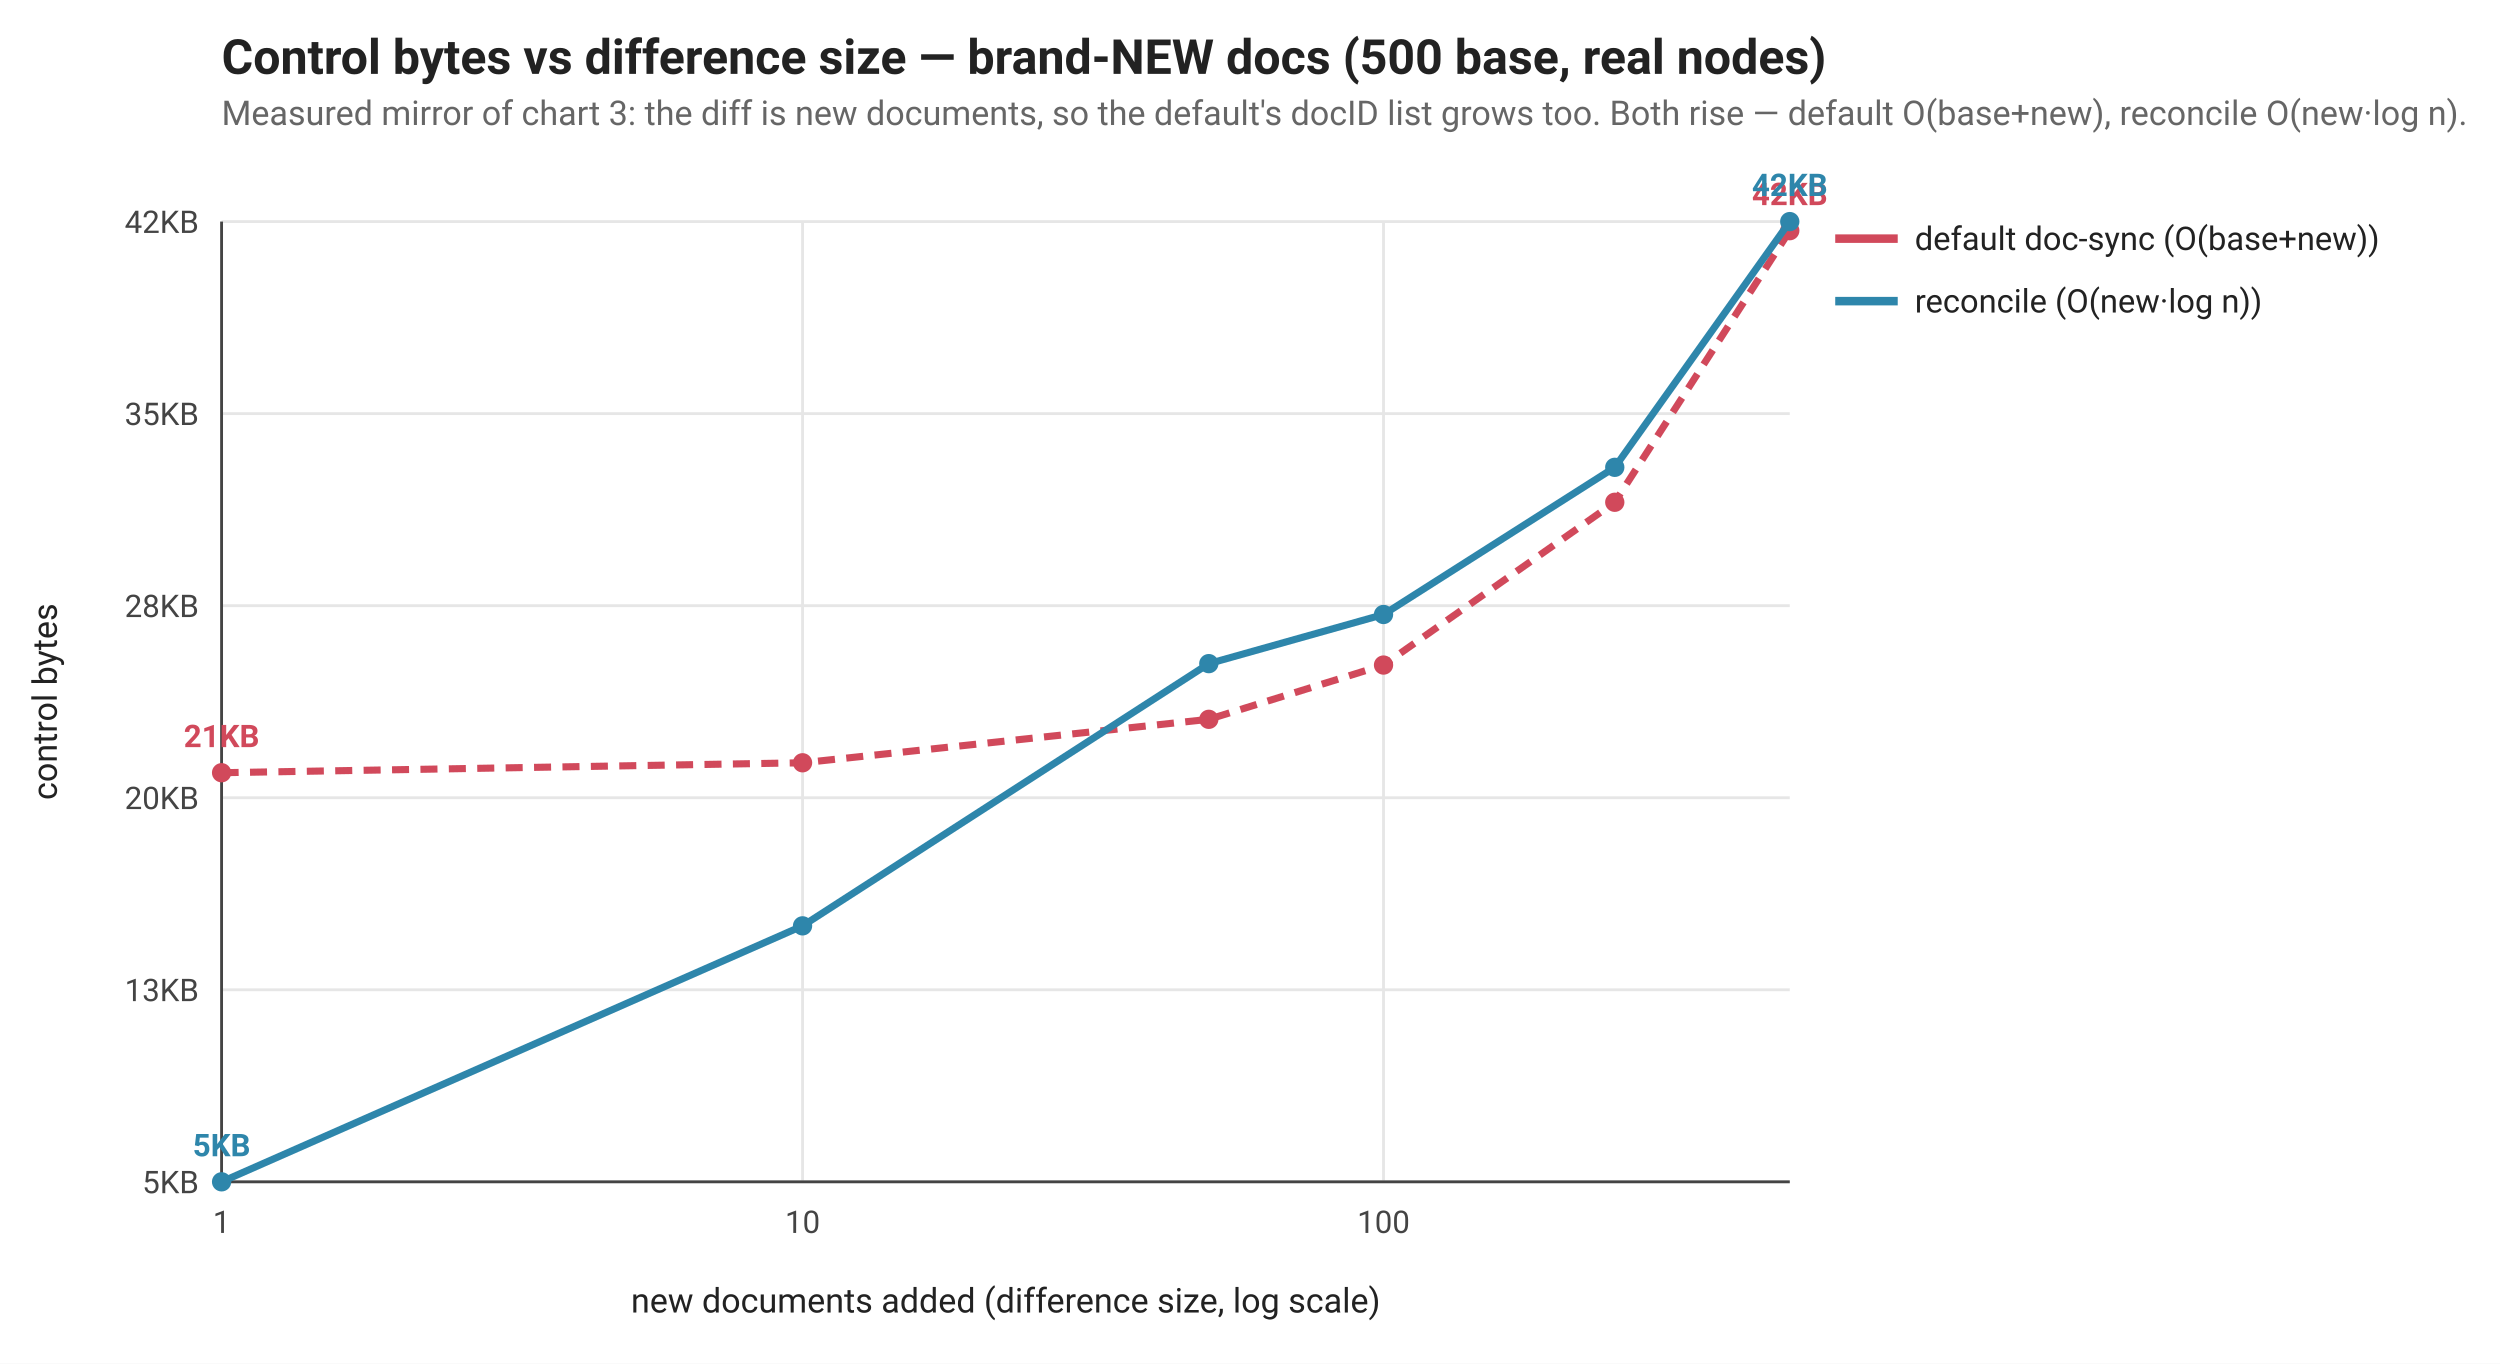
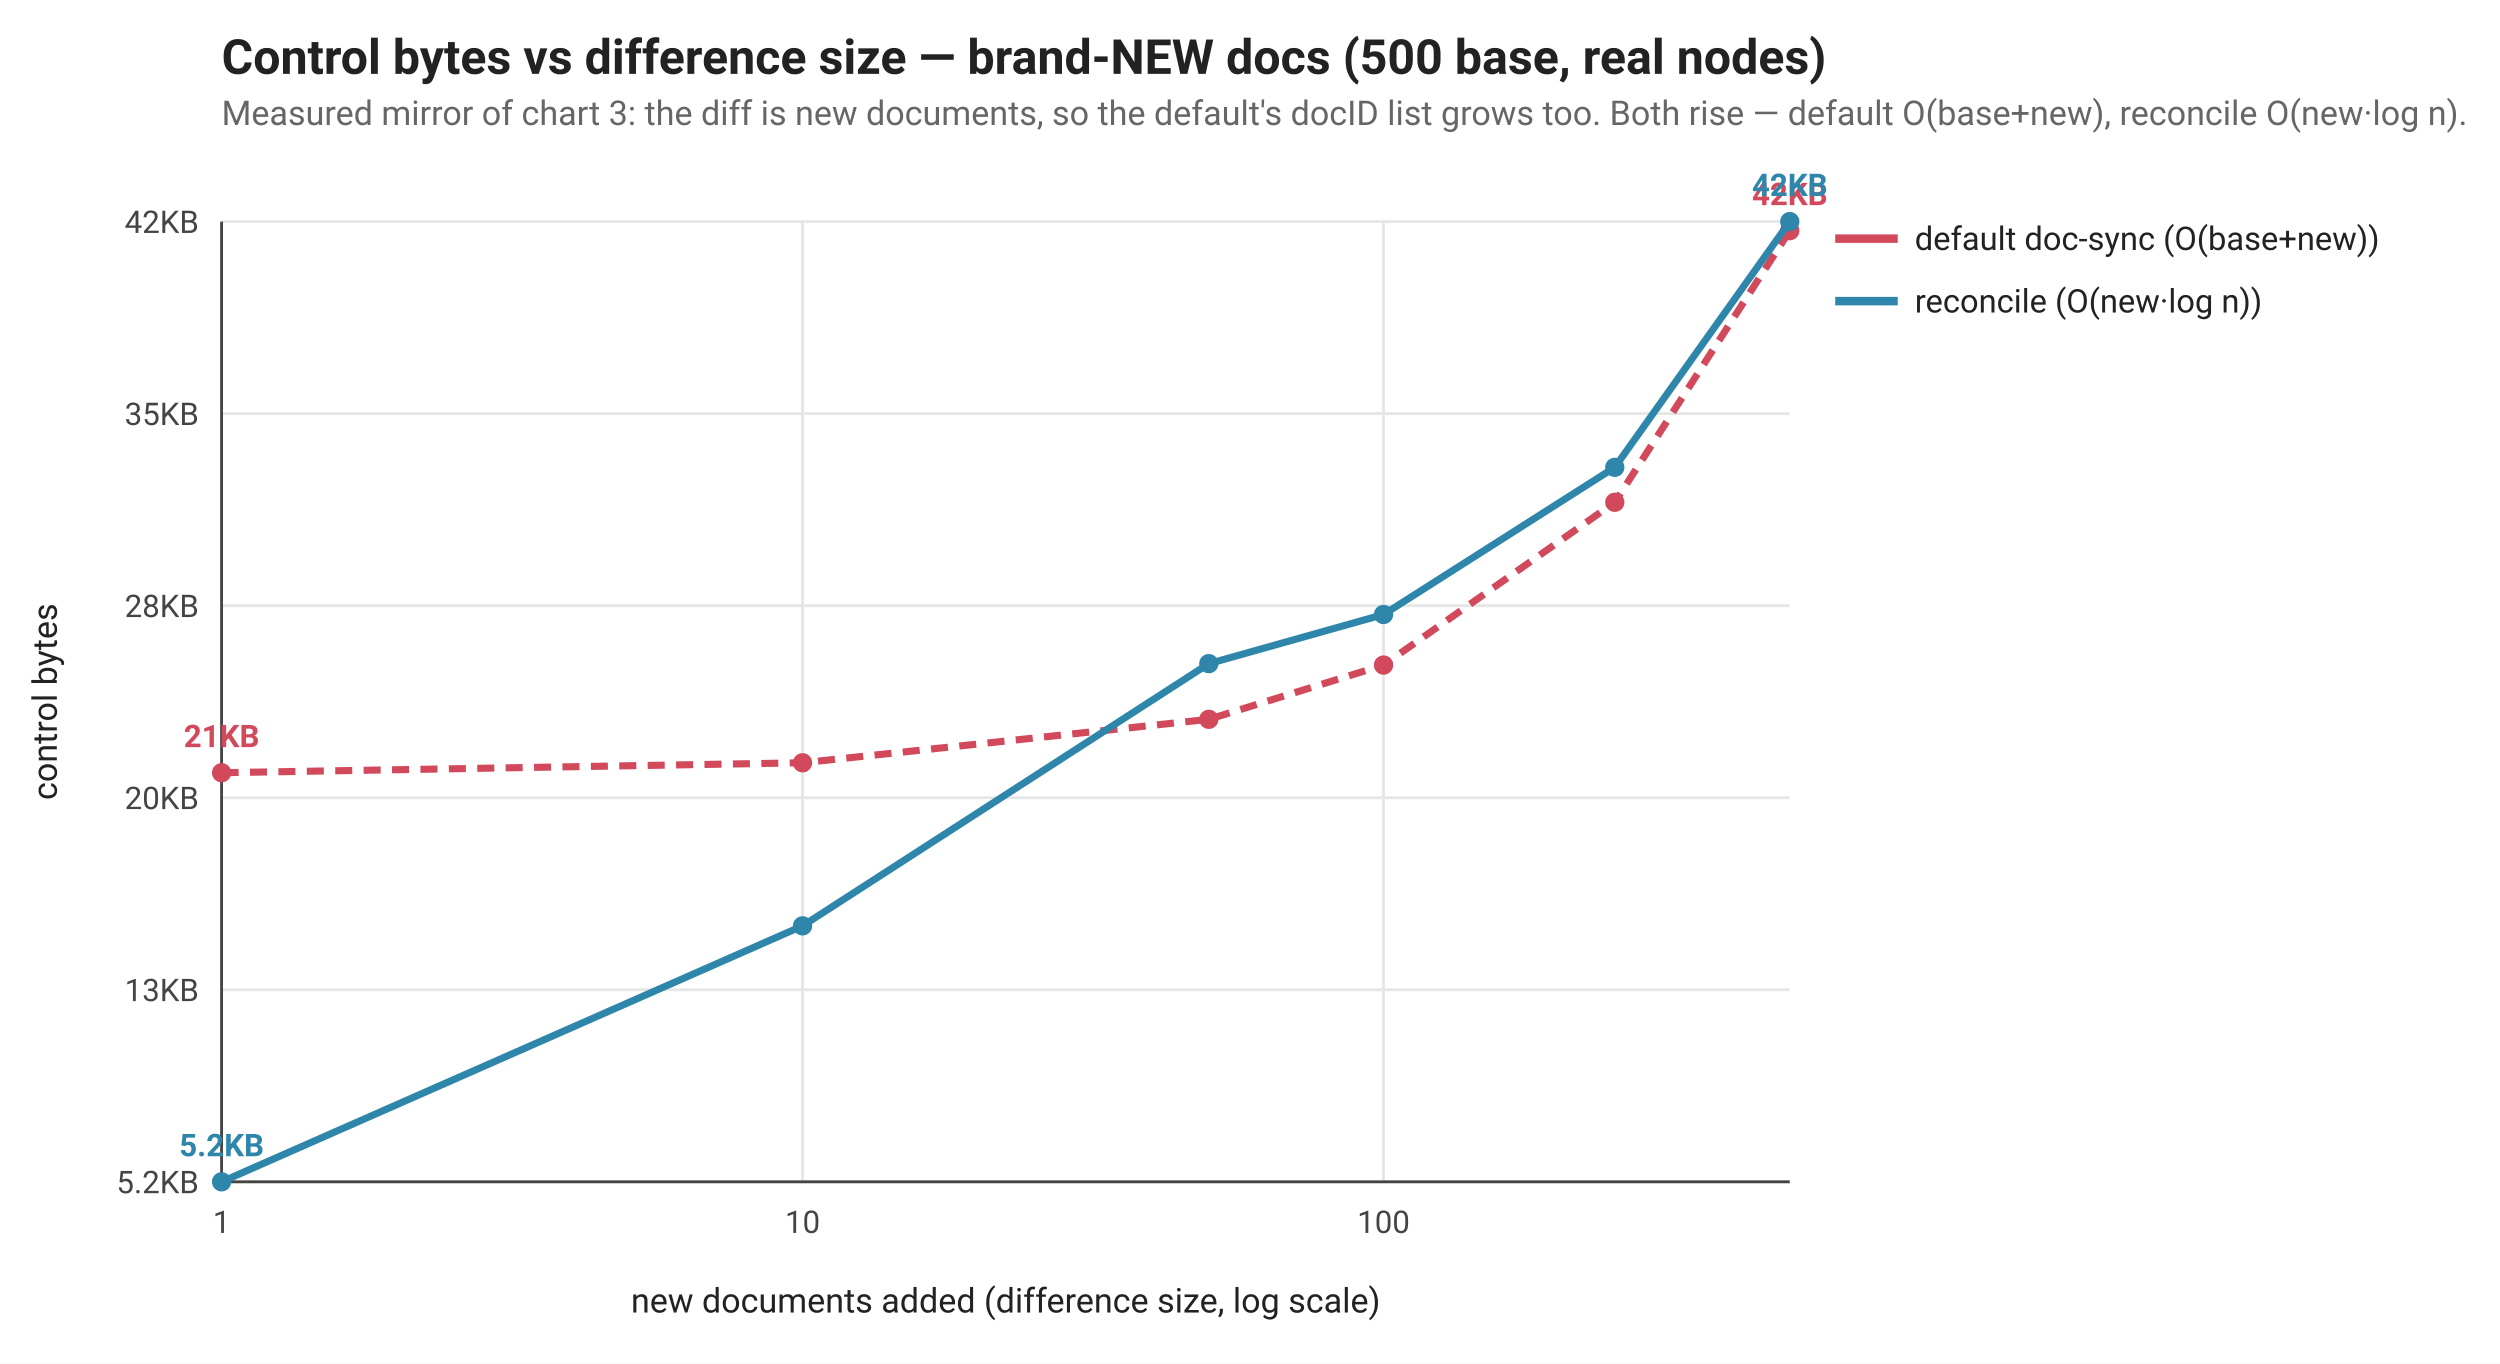
<svg xmlns="http://www.w3.org/2000/svg" width="880" height="480" viewBox="0 0 880 480" font-family="-apple-system,Segoe UI,Roboto,sans-serif">
  <rect width="880" height="480" fill="white" />
  <text x="78" y="26" font-size="17" font-weight="700" fill="#222222">Control bytes vs difference size — brand-NEW docs (500 base, real nodes)</text>
  <text x="78" y="44" font-size="12" fill="#666">Measured mirror of chart 3: the diff is new documents, so the default's docID list grows too. Both rise — default O(base+new), reconcile O(new·log n).</text>
  <line x1="78" y1="416.0" x2="630" y2="416.0" stroke="#e6e6e6" />
-   <text x="70" y="420.0" font-size="11" fill="#444444" text-anchor="end">5KB</text>
+   <text x="70" y="420.0" font-size="11" fill="#444444" text-anchor="end">5.2KB</text>
  <line x1="78" y1="348.4" x2="630" y2="348.4" stroke="#e6e6e6" />
  <text x="70" y="352.4" font-size="11" fill="#444444" text-anchor="end">13KB</text>
  <line x1="78" y1="280.8" x2="630" y2="280.8" stroke="#e6e6e6" />
  <text x="70" y="284.8" font-size="11" fill="#444444" text-anchor="end">20KB</text>
  <line x1="78" y1="213.2" x2="630" y2="213.2" stroke="#e6e6e6" />
  <text x="70" y="217.2" font-size="11" fill="#444444" text-anchor="end">28KB</text>
  <line x1="78" y1="145.6" x2="630" y2="145.6" stroke="#e6e6e6" />
  <text x="70" y="149.6" font-size="11" fill="#444444" text-anchor="end">35KB</text>
  <line x1="78" y1="78.0" x2="630" y2="78.0" stroke="#e6e6e6" />
  <text x="70" y="82.0" font-size="11" fill="#444444" text-anchor="end">42KB</text>
  <line x1="78.0" y1="78" x2="78.0" y2="416" stroke="#e6e6e6" />
  <text x="78.0" y="434.0" font-size="11" fill="#444444" text-anchor="middle">1</text>
  <line x1="282.5" y1="78" x2="282.5" y2="416" stroke="#e6e6e6" />
  <text x="282.5" y="434.0" font-size="11" fill="#444444" text-anchor="middle">10</text>
  <line x1="487.0" y1="78" x2="487.0" y2="416" stroke="#e6e6e6" />
  <text x="487.0" y="434.0" font-size="11" fill="#444444" text-anchor="middle">100</text>
  <line x1="78" y1="78" x2="78" y2="416" stroke="#444444" />
  <line x1="78" y1="416" x2="630" y2="416" stroke="#444444" />
  <text x="354" y="462" font-size="12" fill="#222222" text-anchor="middle">new documents added  (difference size, log scale)</text>
  <text x="20" y="247" font-size="12" fill="#222222" text-anchor="middle" transform="rotate(-90 20 247)">control bytes</text>
  <polyline points="78.0,272.0 282.5,268.5 425.5,253.2 487.0,234.1 568.4,176.8 630.0,81.2" fill="none" stroke="#d1495b" stroke-width="2.5" stroke-dasharray="6 4" />
  <circle cx="78.0" cy="272.0" r="3.4" fill="#d1495b" />
  <circle cx="282.5" cy="268.5" r="3.4" fill="#d1495b" />
  <circle cx="425.5" cy="253.2" r="3.4" fill="#d1495b" />
  <circle cx="487.0" cy="234.1" r="3.4" fill="#d1495b" />
  <circle cx="568.4" cy="176.8" r="3.4" fill="#d1495b" />
  <circle cx="630.0" cy="81.2" r="3.4" fill="#d1495b" />
  <polyline points="78.0,416.0 282.5,325.9 425.5,233.6 487.0,216.3 568.4,164.5 630.0,78.0" fill="none" stroke="#2e86ab" stroke-width="2.5" />
  <circle cx="78.0" cy="416.0" r="3.4" fill="#2e86ab" />
  <circle cx="282.5" cy="325.9" r="3.4" fill="#2e86ab" />
  <circle cx="425.5" cy="233.6" r="3.4" fill="#2e86ab" />
  <circle cx="487.0" cy="216.3" r="3.4" fill="#2e86ab" />
  <circle cx="568.4" cy="164.5" r="3.4" fill="#2e86ab" />
  <circle cx="630.0" cy="78.0" r="3.4" fill="#2e86ab" />
  <line x1="646" y1="84" x2="668" y2="84" stroke="#d1495b" stroke-width="3" />
  <text x="674" y="88" font-size="11.5" fill="#222222">default doc-sync (O(base+new))</text>
  <line x1="646" y1="106" x2="668" y2="106" stroke="#2e86ab" stroke-width="3" />
  <text x="674" y="110" font-size="11.5" fill="#222222">reconcile (O(new·log n))</text>
  <text x="78.0" y="263.0" font-size="11" font-weight="600" fill="#d1495b" text-anchor="middle">21KB</text>
  <text x="630.0" y="72.2" font-size="11" font-weight="600" fill="#d1495b" text-anchor="middle">42KB</text>
-   <text x="78.0" y="407.0" font-size="11" font-weight="600" fill="#2e86ab" text-anchor="middle">5KB</text>
+   <text x="78.0" y="407.0" font-size="11" font-weight="600" fill="#2e86ab" text-anchor="middle">5.2KB</text>
  <text x="630.0" y="69.0" font-size="11" font-weight="600" fill="#2e86ab" text-anchor="middle">42KB</text>
</svg>
